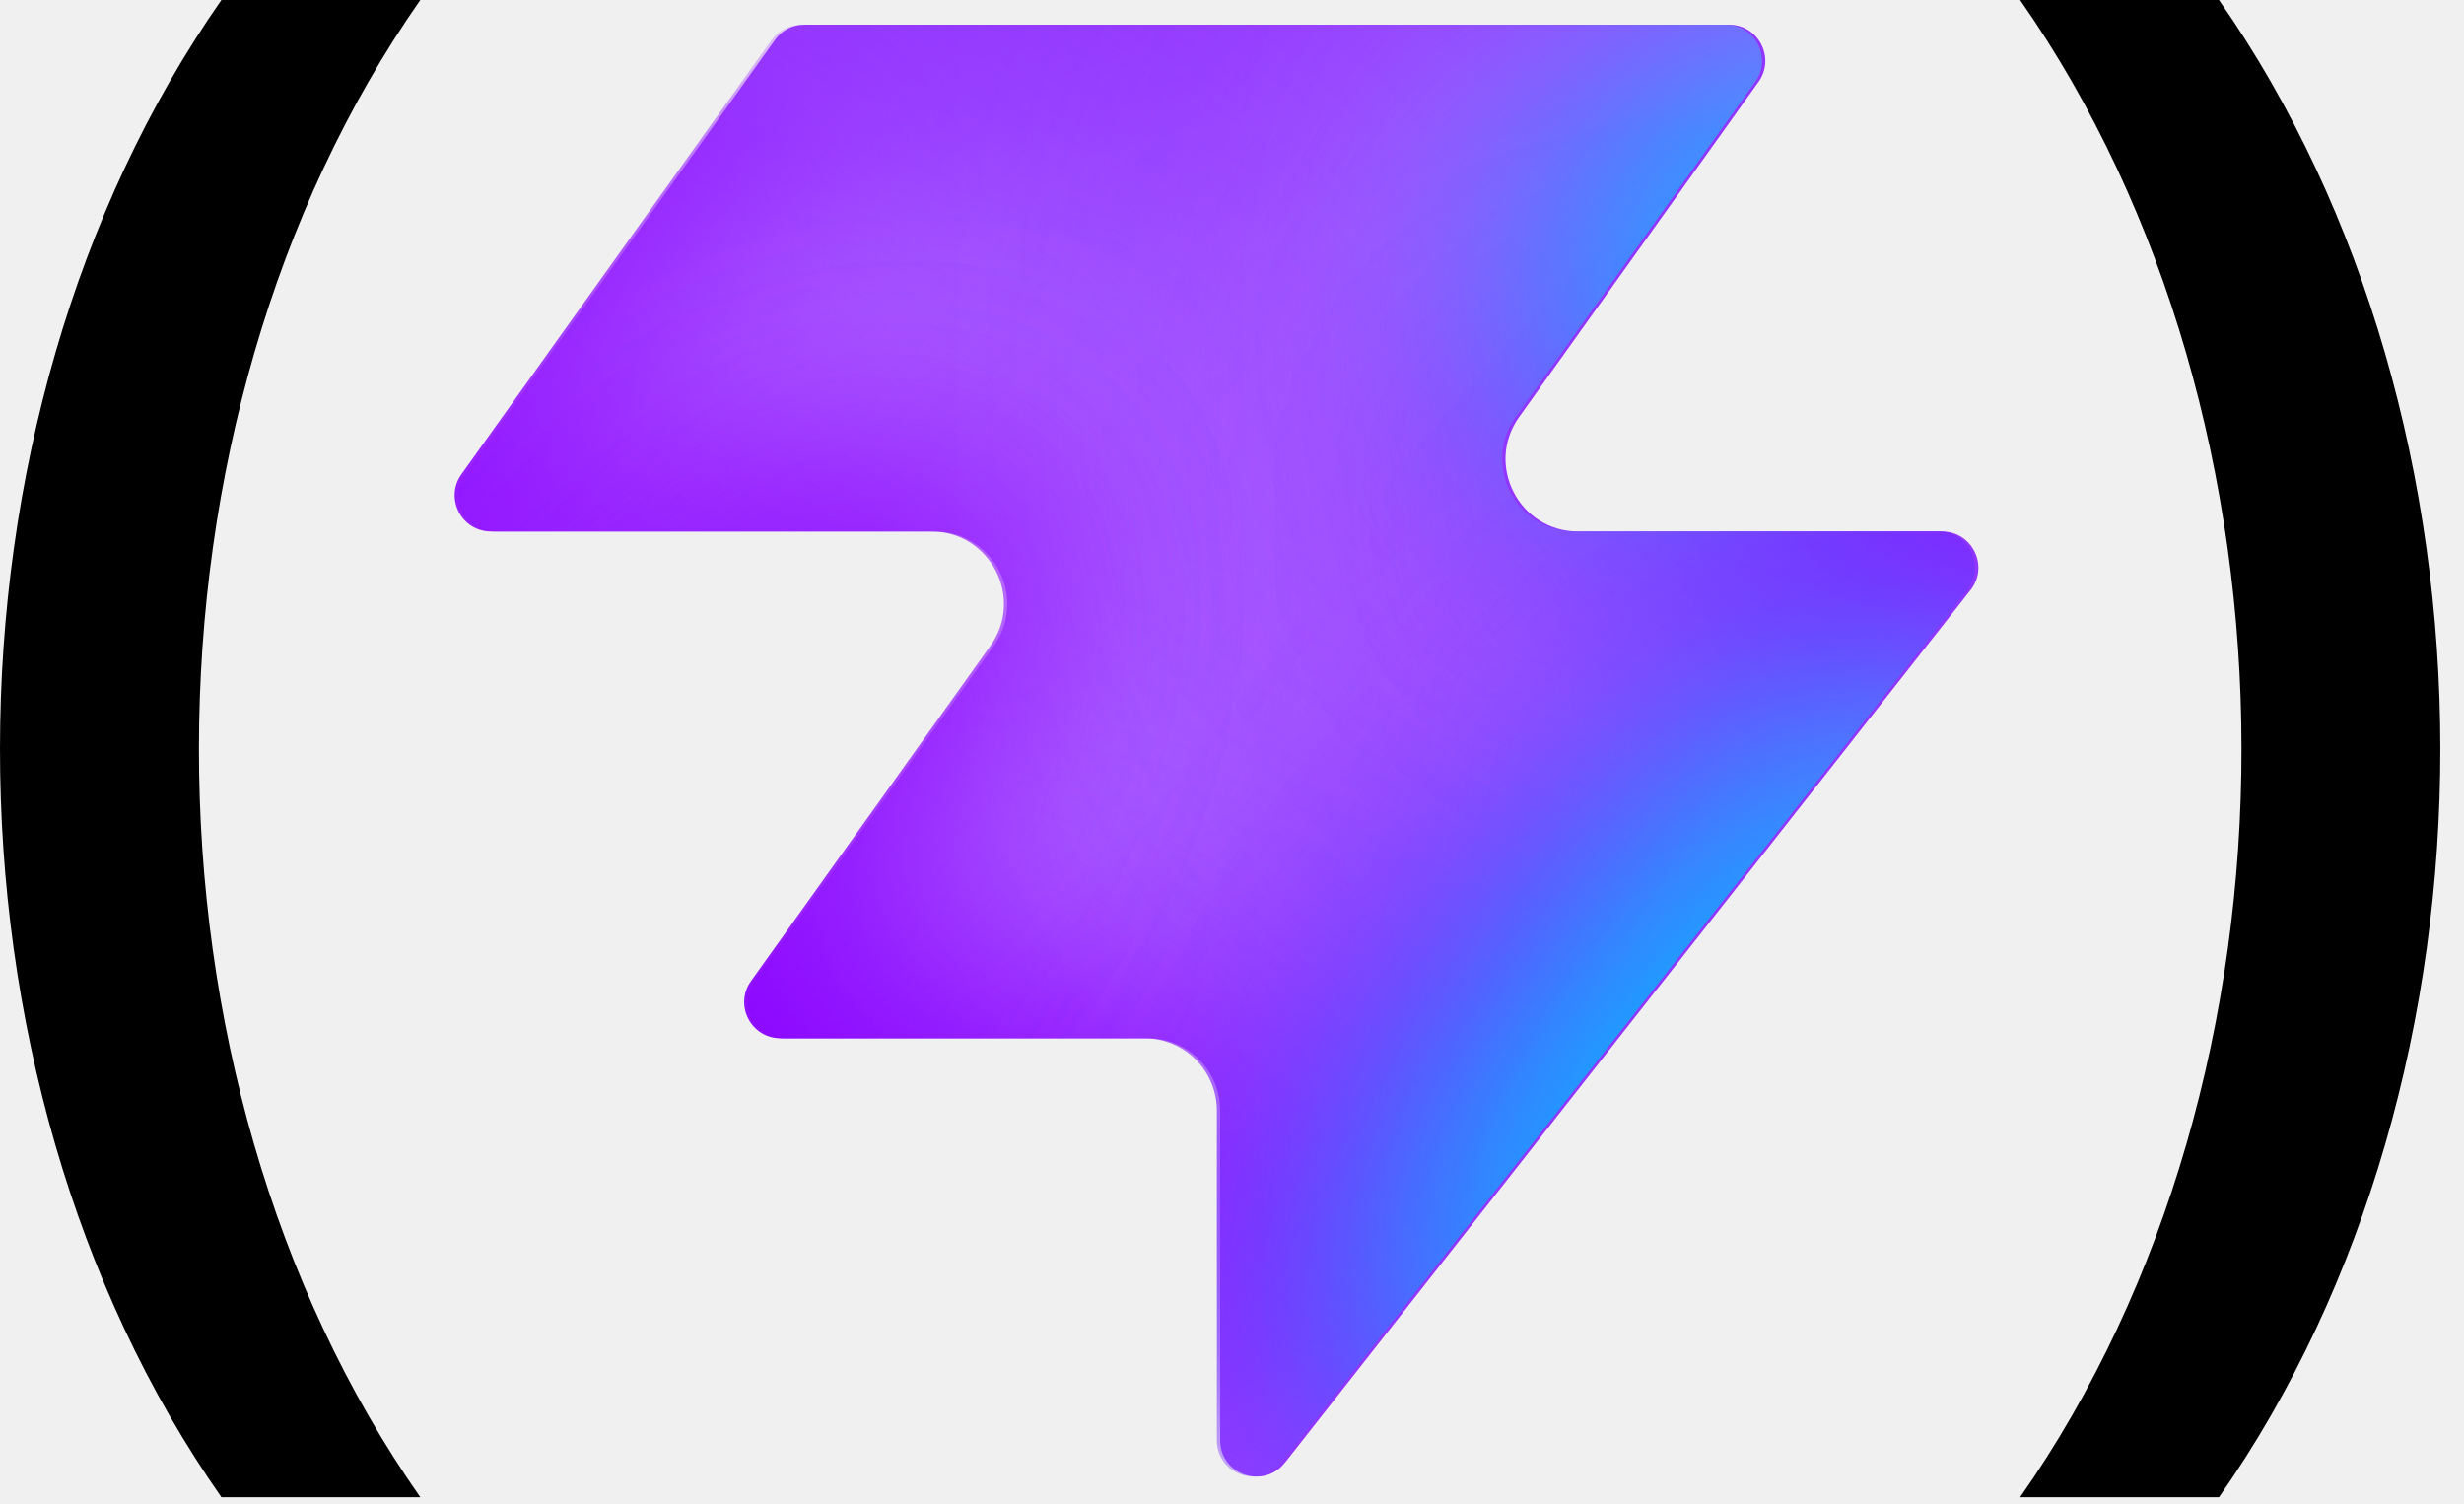
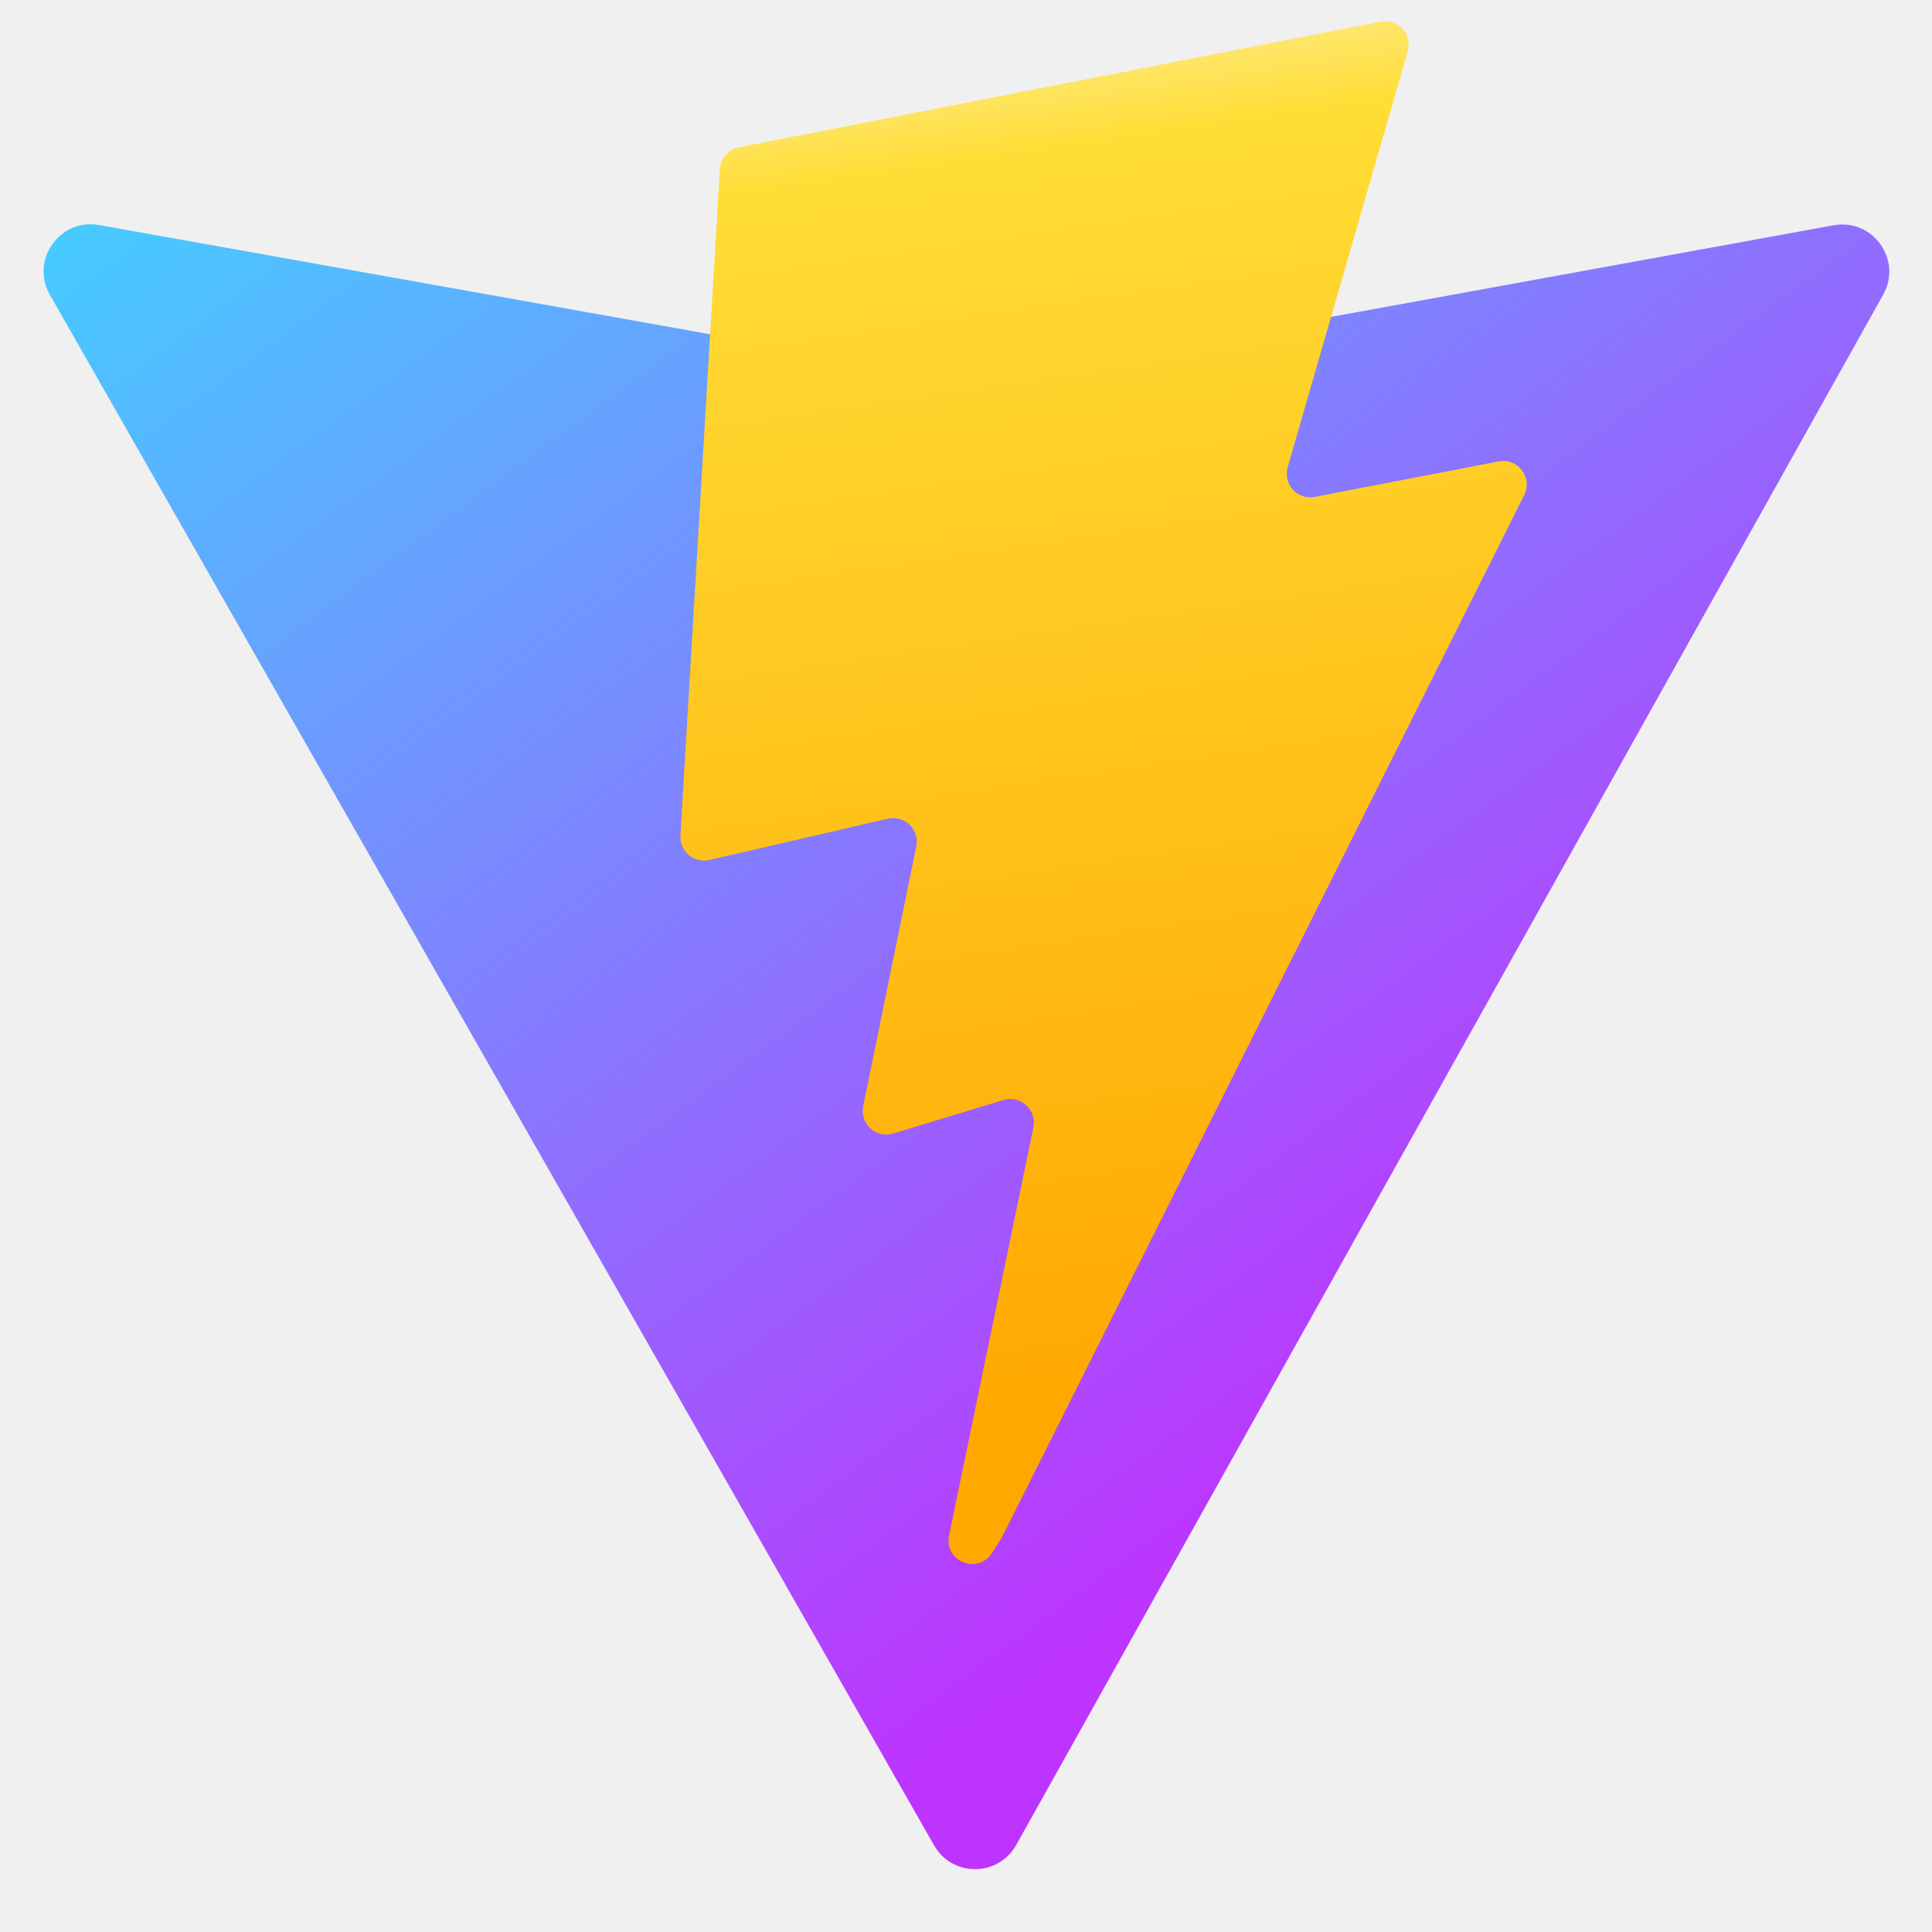
- <svg xmlns="http://www.w3.org/2000/svg" width="77" height="47" fill="none" aria-labelledby="vite-logo-title" viewBox="0 0 77 47">
-   <style>.parenthesis{fill:#000}@media (prefers-color-scheme:dark){.parenthesis{fill:#fff}}</style>
-   <path fill="#9135ff" d="M40.151 45.71c-.663.844-2.02.374-2.02-.699V34.708a2.26 2.26 0 0 0-2.262-2.262H24.493c-.92 0-1.457-1.04-.92-1.788l7.479-10.471c1.07-1.498 0-3.578-1.842-3.578H15.443c-.92 0-1.456-1.04-.92-1.788l9.696-13.576c.213-.297.556-.474.92-.474h28.894c.92 0 1.456 1.04.92 1.788l-7.48 10.472c-1.07 1.497 0 3.578 1.842 3.578h11.376c.944 0 1.474 1.087.89 1.83L40.153 45.712z" />
-   <mask id="a" width="48" height="47" x="14" y="0" maskUnits="userSpaceOnUse" style="mask-type:alpha">
-     <path fill="#000" d="M40.047 45.71c-.663.843-2.02.374-2.02-.699V34.708a2.26 2.26 0 0 0-2.262-2.262H24.389c-.92 0-1.457-1.04-.92-1.788l7.479-10.472c1.07-1.497 0-3.578-1.842-3.578H15.34c-.92 0-1.456-1.04-.92-1.788l9.696-13.575c.213-.297.556-.474.92-.474H53.93c.92 0 1.456 1.04.92 1.788L47.37 13.03c-1.07 1.498 0 3.578 1.842 3.578h11.376c.944 0 1.474 1.088.89 1.831L40.049 45.712z" />
-   </mask>
-   <g mask="url(#a)">
-     <g filter="url(#b)">
-       <ellipse cx="5.508" cy="14.704" fill="#eee6ff" rx="5.508" ry="14.704" transform="rotate(269.814 20.96 11.29)scale(-1 1)" />
-     </g>
-     <g filter="url(#c)">
-       <ellipse cx="10.399" cy="29.851" fill="#eee6ff" rx="10.399" ry="29.851" transform="rotate(89.814 -16.902 -8.275)scale(1 -1)" />
-     </g>
-     <g filter="url(#d)">
-       <ellipse cx="5.508" cy="30.487" fill="#8900ff" rx="5.508" ry="30.487" transform="rotate(89.814 -19.197 -7.127)scale(1 -1)" />
-     </g>
-     <g filter="url(#e)">
-       <ellipse cx="5.508" cy="30.599" fill="#8900ff" rx="5.508" ry="30.599" transform="rotate(89.814 -25.928 4.177)scale(1 -1)" />
-     </g>
-     <g filter="url(#f)">
-       <ellipse cx="5.508" cy="30.599" fill="#8900ff" rx="5.508" ry="30.599" transform="rotate(89.814 -25.738 5.52)scale(1 -1)" />
-     </g>
-     <g filter="url(#g)">
-       <ellipse cx="14.072" cy="22.078" fill="#eee6ff" rx="14.072" ry="22.078" transform="rotate(93.35 31.245 55.578)scale(-1 1)" />
-     </g>
-     <g filter="url(#h)">
-       <ellipse cx="3.47" cy="21.501" fill="#8900ff" rx="3.47" ry="21.501" transform="rotate(89.009 35.419 55.202)scale(-1 1)" />
-     </g>
-     <g filter="url(#i)">
-       <ellipse cx="3.47" cy="21.501" fill="#8900ff" rx="3.47" ry="21.501" transform="rotate(89.009 35.419 55.202)scale(-1 1)" />
-     </g>
-     <g filter="url(#j)">
-       <ellipse cx="14.592" cy="9.743" fill="#8900ff" rx="4.407" ry="29.108" transform="rotate(39.51 14.592 9.743)" />
-     </g>
-     <g filter="url(#k)">
-       <ellipse cx="61.728" cy="-5.321" fill="#8900ff" rx="4.407" ry="29.108" transform="rotate(37.892 61.728 -5.32)" />
-     </g>
-     <g filter="url(#l)">
-       <ellipse cx="55.618" cy="7.104" fill="#00c2ff" rx="5.971" ry="9.665" transform="rotate(37.892 55.618 7.104)" />
-     </g>
-     <g filter="url(#m)">
-       <ellipse cx="12.326" cy="39.103" fill="#8900ff" rx="4.407" ry="29.108" transform="rotate(37.892 12.326 39.103)" />
-     </g>
-     <g filter="url(#n)">
-       <ellipse cx="12.326" cy="39.103" fill="#8900ff" rx="4.407" ry="29.108" transform="rotate(37.892 12.326 39.103)" />
-     </g>
-     <g filter="url(#o)">
-       <ellipse cx="49.857" cy="30.678" fill="#8900ff" rx="4.407" ry="29.108" transform="rotate(37.892 49.857 30.678)" />
-     </g>
-     <g filter="url(#p)">
-       <ellipse cx="52.623" cy="33.171" fill="#00c2ff" rx="5.971" ry="15.297" transform="rotate(37.892 52.623 33.17)" />
-     </g>
-   </g>
-   <path d="M6.919 0c-9.198 13.166-9.252 33.575 0 46.789h6.215c-9.25-13.214-9.196-33.623 0-46.789zm62.424 0h-6.215c9.198 13.166 9.252 33.575 0 46.789h6.215c9.25-13.214 9.196-33.623 0-46.789" class="parenthesis" />
+ <svg xmlns="http://www.w3.org/2000/svg" viewBox="0 0 128 128">
  <defs>
-     <filter id="b" width="60.045" height="41.654" x="-5.564" y="16.92" color-interpolation-filters="sRGB" filterUnits="userSpaceOnUse">
-       <feFlood flood-opacity="0" result="BackgroundImageFix" />
-       <feBlend in="SourceGraphic" in2="BackgroundImageFix" result="shape" />
-       <feGaussianBlur result="effect1_foregroundBlur_2002_17286" stdDeviation="7.659" />
-     </filter>
-     <filter id="c" width="90.34" height="51.437" x="-40.407" y="-6.762" color-interpolation-filters="sRGB" filterUnits="userSpaceOnUse">
-       <feFlood flood-opacity="0" result="BackgroundImageFix" />
-       <feBlend in="SourceGraphic" in2="BackgroundImageFix" result="shape" />
-       <feGaussianBlur result="effect1_foregroundBlur_2002_17286" stdDeviation="7.659" />
-     </filter>
-     <filter id="d" width="79.355" height="29.4" x="-35.435" y="2.801" color-interpolation-filters="sRGB" filterUnits="userSpaceOnUse">
-       <feFlood flood-opacity="0" result="BackgroundImageFix" />
-       <feBlend in="SourceGraphic" in2="BackgroundImageFix" result="shape" />
-       <feGaussianBlur result="effect1_foregroundBlur_2002_17286" stdDeviation="4.596" />
-     </filter>
-     <filter id="e" width="79.579" height="29.4" x="-30.84" y="20.8" color-interpolation-filters="sRGB" filterUnits="userSpaceOnUse">
-       <feFlood flood-opacity="0" result="BackgroundImageFix" />
-       <feBlend in="SourceGraphic" in2="BackgroundImageFix" result="shape" />
-       <feGaussianBlur result="effect1_foregroundBlur_2002_17286" stdDeviation="4.596" />
-     </filter>
-     <filter id="f" width="79.579" height="29.4" x="-29.307" y="21.949" color-interpolation-filters="sRGB" filterUnits="userSpaceOnUse">
-       <feFlood flood-opacity="0" result="BackgroundImageFix" />
-       <feBlend in="SourceGraphic" in2="BackgroundImageFix" result="shape" />
-       <feGaussianBlur result="effect1_foregroundBlur_2002_17286" stdDeviation="4.596" />
-     </filter>
-     <filter id="g" width="74.749" height="58.852" x="29.961" y="-17.13" color-interpolation-filters="sRGB" filterUnits="userSpaceOnUse">
-       <feFlood flood-opacity="0" result="BackgroundImageFix" />
-       <feBlend in="SourceGraphic" in2="BackgroundImageFix" result="shape" />
-       <feGaussianBlur result="effect1_foregroundBlur_2002_17286" stdDeviation="7.659" />
-     </filter>
-     <filter id="h" width="61.377" height="25.362" x="37.754" y="3.055" color-interpolation-filters="sRGB" filterUnits="userSpaceOnUse">
-       <feFlood flood-opacity="0" result="BackgroundImageFix" />
-       <feBlend in="SourceGraphic" in2="BackgroundImageFix" result="shape" />
-       <feGaussianBlur result="effect1_foregroundBlur_2002_17286" stdDeviation="4.596" />
-     </filter>
-     <filter id="i" width="61.377" height="25.362" x="37.754" y="3.055" color-interpolation-filters="sRGB" filterUnits="userSpaceOnUse">
-       <feFlood flood-opacity="0" result="BackgroundImageFix" />
-       <feBlend in="SourceGraphic" in2="BackgroundImageFix" result="shape" />
-       <feGaussianBlur result="effect1_foregroundBlur_2002_17286" stdDeviation="4.596" />
-     </filter>
-     <filter id="j" width="56.045" height="63.649" x="-13.43" y="-22.082" color-interpolation-filters="sRGB" filterUnits="userSpaceOnUse">
-       <feFlood flood-opacity="0" result="BackgroundImageFix" />
-       <feBlend in="SourceGraphic" in2="BackgroundImageFix" result="shape" />
-       <feGaussianBlur result="effect1_foregroundBlur_2002_17286" stdDeviation="4.596" />
-     </filter>
-     <filter id="k" width="54.814" height="64.646" x="34.321" y="-37.644" color-interpolation-filters="sRGB" filterUnits="userSpaceOnUse">
-       <feFlood flood-opacity="0" result="BackgroundImageFix" />
-       <feBlend in="SourceGraphic" in2="BackgroundImageFix" result="shape" />
-       <feGaussianBlur result="effect1_foregroundBlur_2002_17286" stdDeviation="4.596" />
-     </filter>
-     <filter id="l" width="33.541" height="35.313" x="38.847" y="-10.552" color-interpolation-filters="sRGB" filterUnits="userSpaceOnUse">
-       <feFlood flood-opacity="0" result="BackgroundImageFix" />
-       <feBlend in="SourceGraphic" in2="BackgroundImageFix" result="shape" />
-       <feGaussianBlur result="effect1_foregroundBlur_2002_17286" stdDeviation="4.596" />
-     </filter>
-     <filter id="m" width="54.814" height="64.646" x="-15.081" y="6.78" color-interpolation-filters="sRGB" filterUnits="userSpaceOnUse">
-       <feFlood flood-opacity="0" result="BackgroundImageFix" />
-       <feBlend in="SourceGraphic" in2="BackgroundImageFix" result="shape" />
-       <feGaussianBlur result="effect1_foregroundBlur_2002_17286" stdDeviation="4.596" />
-     </filter>
-     <filter id="n" width="54.814" height="64.646" x="-15.081" y="6.78" color-interpolation-filters="sRGB" filterUnits="userSpaceOnUse">
-       <feFlood flood-opacity="0" result="BackgroundImageFix" />
-       <feBlend in="SourceGraphic" in2="BackgroundImageFix" result="shape" />
-       <feGaussianBlur result="effect1_foregroundBlur_2002_17286" stdDeviation="4.596" />
-     </filter>
-     <filter id="o" width="54.814" height="64.646" x="22.45" y="-1.645" color-interpolation-filters="sRGB" filterUnits="userSpaceOnUse">
-       <feFlood flood-opacity="0" result="BackgroundImageFix" />
-       <feBlend in="SourceGraphic" in2="BackgroundImageFix" result="shape" />
-       <feGaussianBlur result="effect1_foregroundBlur_2002_17286" stdDeviation="4.596" />
-     </filter>
-     <filter id="p" width="39.409" height="43.623" x="32.919" y="11.36" color-interpolation-filters="sRGB" filterUnits="userSpaceOnUse">
-       <feFlood flood-opacity="0" result="BackgroundImageFix" />
-       <feBlend in="SourceGraphic" in2="BackgroundImageFix" result="shape" />
-       <feGaussianBlur result="effect1_foregroundBlur_2002_17286" stdDeviation="4.596" />
-     </filter>
+     <linearGradient id="a" x1="6" x2="235" y1="33" y2="344" gradientTransform="translate(0 .937) scale(.3122)" gradientUnits="userSpaceOnUse">
+       <stop offset="0" stop-color="#41d1ff" />
+       <stop offset="1" stop-color="#bd34fe" />
+     </linearGradient>
+     <linearGradient id="b" x1="194.651" x2="236.076" y1="8.818" y2="292.989" gradientTransform="translate(0 .937) scale(.3122)" gradientUnits="userSpaceOnUse">
+       <stop offset="0" stop-color="#ffea83" />
+       <stop offset=".083" stop-color="#ffdd35" />
+       <stop offset="1" stop-color="#ffa800" />
+     </linearGradient>
  </defs>
+   <path fill="url(#a)" d="M124.766 19.52 67.324 122.238c-1.187 2.121-4.234 2.133-5.437.024L3.305 19.532c-1.313-2.302.652-5.087 3.261-4.622L64.07 25.187a3.09 3.09 0 0 0 1.11 0l56.3-10.261c2.598-.473 4.575 2.289 3.286 4.594Zm0 0" />
+   <path fill="url(#b)" d="M91.46 1.43 48.954 9.758a1.56 1.56 0 0 0-1.258 1.437l-2.617 44.168a1.563 1.563 0 0 0 1.91 1.614l11.836-2.735a1.562 1.562 0 0 1 1.88 1.836l-3.517 17.219a1.562 1.562 0 0 0 1.985 1.805l7.308-2.223c1.133-.344 2.223.652 1.985 1.812l-5.59 27.047c-.348 1.692 1.902 2.614 2.84 1.164l.625-.968 34.64-69.13c.582-1.16-.421-2.48-1.69-2.234l-12.185 2.352a1.558 1.558 0 0 1-1.793-1.965l7.95-27.562A1.56 1.56 0 0 0 91.46 1.43Zm0 0" />
</svg>
